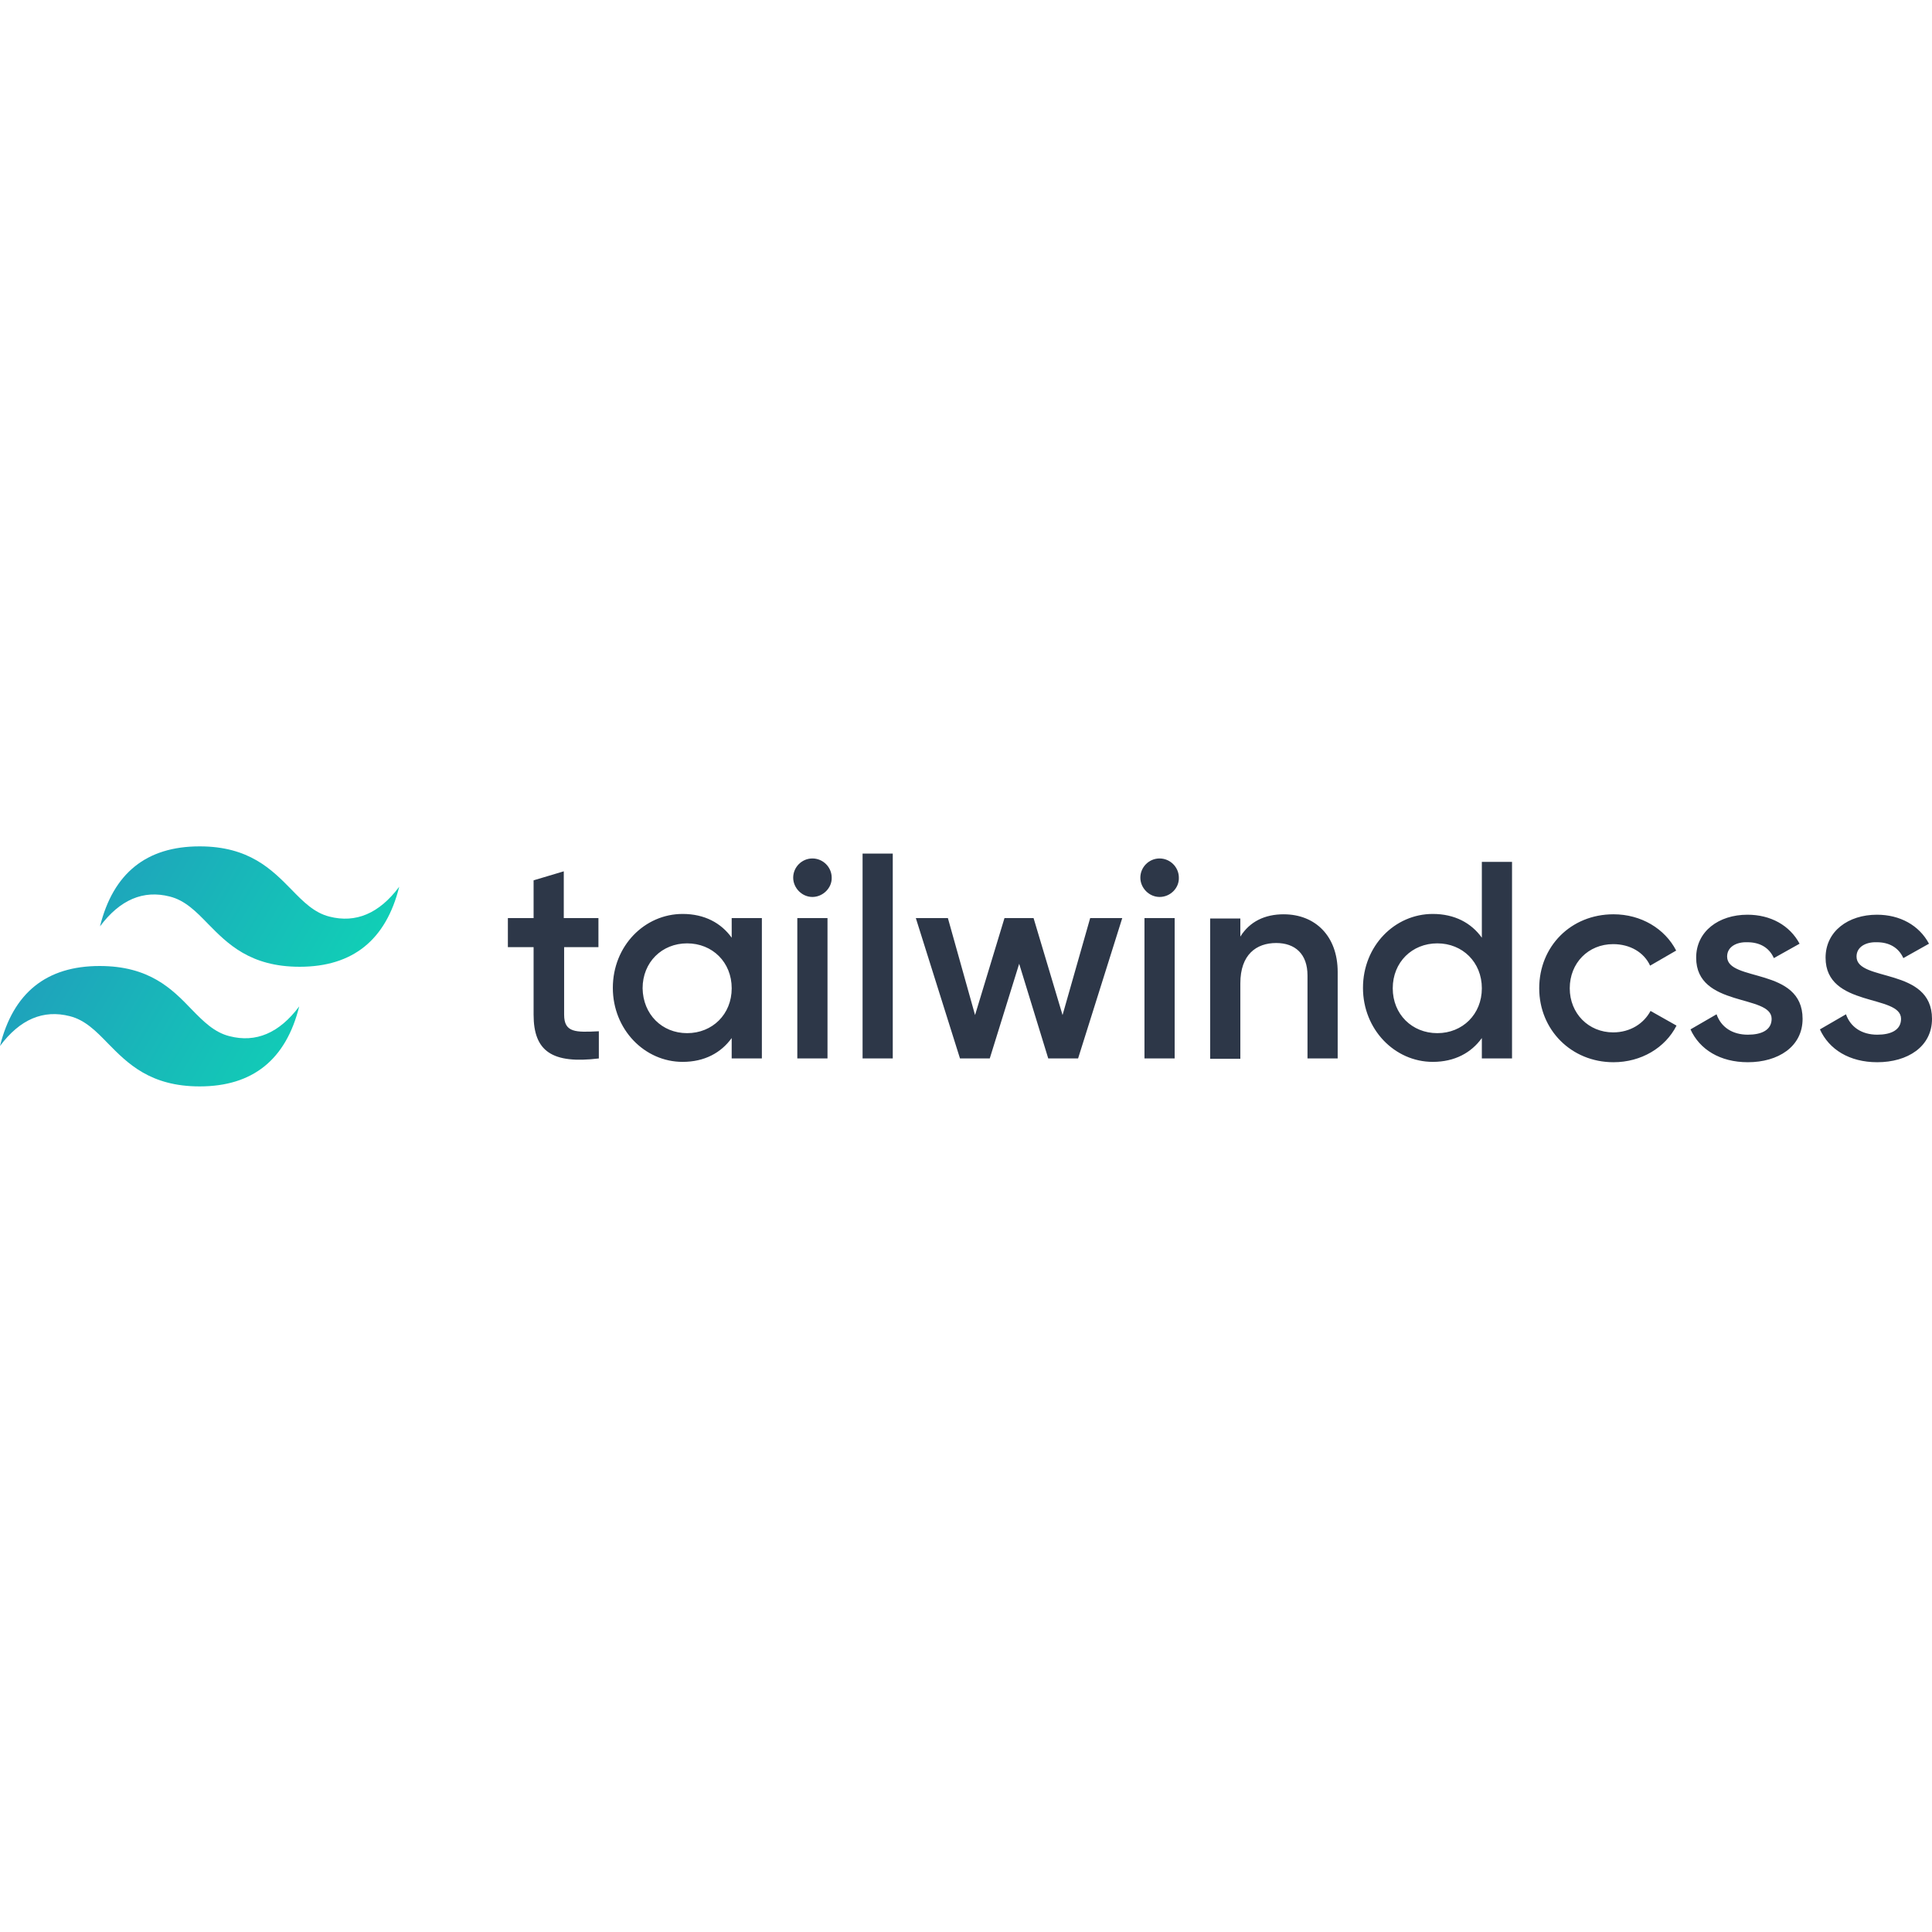
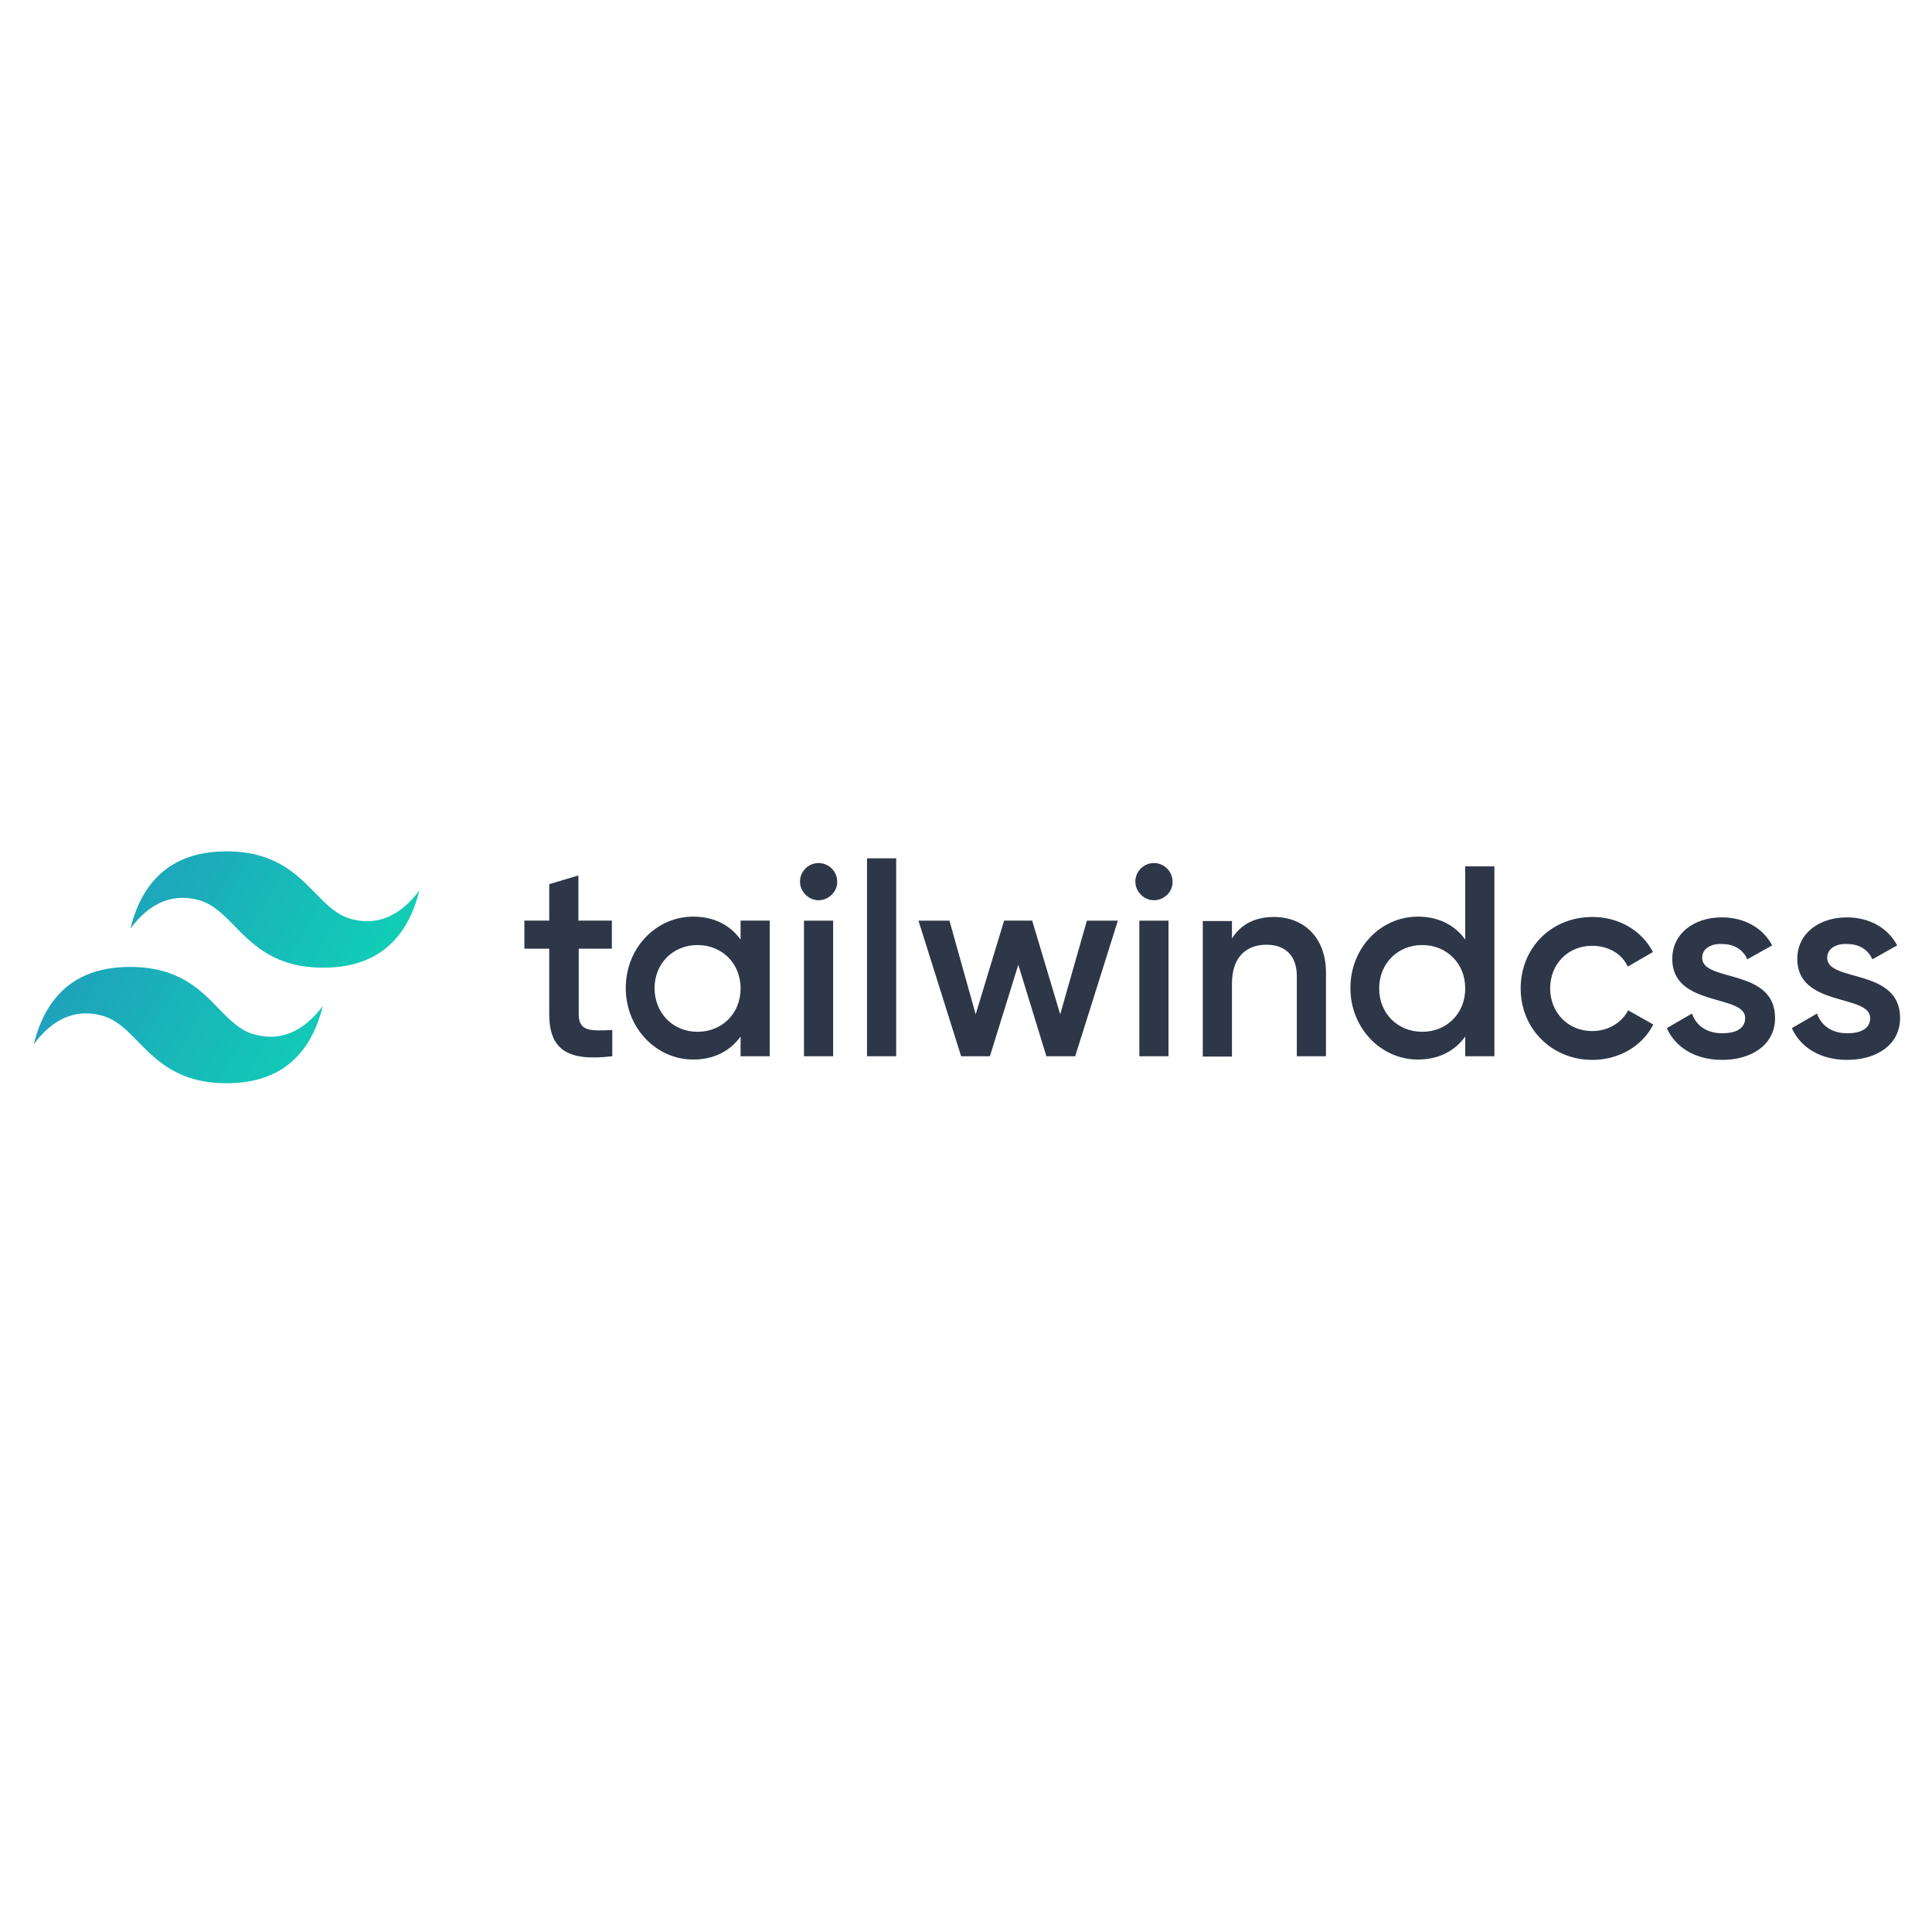
- <svg xmlns="http://www.w3.org/2000/svg" viewBox="0 0 128 128">
+ <svg xmlns="http://www.w3.org/2000/svg" width="500" zoomAndPan="magnify" viewBox="0 0 375 375" height="500" preserveAspectRatio="xMidYMid meet" version="1.0">
  <defs>
-     <linearGradient id="tailwindcss-original-wordmark-a" gradientUnits="userSpaceOnUse" x1="2.21" y1="511.596" x2="3.211" y2="511.596" gradientTransform="matrix(27.16757 5.6391 -9.3985 16.30055 4747.487 -8290.643)">
-       <stop offset="0" stop-color="#2298bd" />
-       <stop offset="1" stop-color="#0ed7b5" />
+     <clipPath id="17fa920e3b">
+       <path d="M 6.555 165 L 82 165 L 82 211 L 6.555 211 Z M 6.555 165 " clip-rule="nonzero" />
+     </clipPath>
+     <clipPath id="70e190d4ec">
+       <path d="M 43.988 165.25 C 34.004 165.25 27.781 170.281 25.305 180.25 C 29.051 175.234 33.441 173.387 38.395 174.656 C 41.223 175.363 43.281 177.422 45.535 179.754 C 49.215 183.5 53.461 187.824 62.738 187.824 C 72.707 187.824 78.934 182.793 81.406 172.824 C 77.66 177.84 73.273 179.688 68.32 178.418 C 65.488 177.711 63.445 175.652 61.18 173.32 C 57.496 169.574 53.25 165.25 43.988 165.25 Z M 25.238 187.68 C 15.254 187.68 9.031 192.699 6.555 202.68 C 10.301 197.652 14.691 195.816 19.645 197.086 C 22.477 197.797 24.531 199.852 26.785 202.184 C 30.465 205.93 34.711 210.258 43.988 210.258 C 53.961 210.258 60.184 205.223 62.66 195.254 C 58.91 200.27 54.523 202.121 49.57 200.836 C 46.738 200.129 44.695 198.082 42.43 195.75 C 38.812 191.992 34.566 187.68 25.238 187.68 Z M 25.238 187.68 " clip-rule="nonzero" />
+     </clipPath>
+     <linearGradient x1="2.138" gradientTransform="matrix(76.88634, 15.95909, -26.59849, 46.13183, 13442.314, -23456.609)" y1="511.596" x2="3.309" gradientUnits="userSpaceOnUse" y2="511.596" id="82cff367b4">
+       <stop stop-opacity="1" stop-color="rgb(13.3%, 59.599%, 74.1%)" offset="0" />
+       <stop stop-opacity="1" stop-color="rgb(13.295%, 59.61%, 74.098%)" offset="0.062" />
+       <stop stop-opacity="1" stop-color="rgb(13.257%, 59.734%, 74.081%)" offset="0.07" />
+       <stop stop-opacity="1" stop-color="rgb(13.185%, 59.959%, 74.054%)" offset="0.078" />
+       <stop stop-opacity="1" stop-color="rgb(13.113%, 60.185%, 74.025%)" offset="0.086" />
+       <stop stop-opacity="1" stop-color="rgb(13.042%, 60.411%, 73.997%)" offset="0.094" />
+       <stop stop-opacity="1" stop-color="rgb(12.971%, 60.637%, 73.969%)" offset="0.102" />
+       <stop stop-opacity="1" stop-color="rgb(12.9%, 60.863%, 73.941%)" offset="0.109" />
+       <stop stop-opacity="1" stop-color="rgb(12.828%, 61.089%, 73.912%)" offset="0.117" />
+       <stop stop-opacity="1" stop-color="rgb(12.758%, 61.314%, 73.883%)" offset="0.125" />
+       <stop stop-opacity="1" stop-color="rgb(12.686%, 61.539%, 73.856%)" offset="0.133" />
+       <stop stop-opacity="1" stop-color="rgb(12.614%, 61.765%, 73.827%)" offset="0.141" />
+       <stop stop-opacity="1" stop-color="rgb(12.543%, 61.99%, 73.799%)" offset="0.148" />
+       <stop stop-opacity="1" stop-color="rgb(12.473%, 62.216%, 73.77%)" offset="0.156" />
+       <stop stop-opacity="1" stop-color="rgb(12.401%, 62.442%, 73.743%)" offset="0.164" />
+       <stop stop-opacity="1" stop-color="rgb(12.329%, 62.668%, 73.714%)" offset="0.172" />
+       <stop stop-opacity="1" stop-color="rgb(12.259%, 62.894%, 73.685%)" offset="0.18" />
+       <stop stop-opacity="1" stop-color="rgb(12.187%, 63.12%, 73.657%)" offset="0.188" />
+       <stop stop-opacity="1" stop-color="rgb(12.115%, 63.345%, 73.628%)" offset="0.195" />
+       <stop stop-opacity="1" stop-color="rgb(12.044%, 63.571%, 73.601%)" offset="0.203" />
+       <stop stop-opacity="1" stop-color="rgb(11.974%, 63.797%, 73.572%)" offset="0.211" />
+       <stop stop-opacity="1" stop-color="rgb(11.902%, 64.023%, 73.544%)" offset="0.219" />
+       <stop stop-opacity="1" stop-color="rgb(11.83%, 64.249%, 73.515%)" offset="0.227" />
+       <stop stop-opacity="1" stop-color="rgb(11.76%, 64.474%, 73.486%)" offset="0.234" />
+       <stop stop-opacity="1" stop-color="rgb(11.688%, 64.699%, 73.459%)" offset="0.242" />
+       <stop stop-opacity="1" stop-color="rgb(11.617%, 64.925%, 73.43%)" offset="0.25" />
+       <stop stop-opacity="1" stop-color="rgb(11.545%, 65.15%, 73.402%)" offset="0.258" />
+       <stop stop-opacity="1" stop-color="rgb(11.475%, 65.376%, 73.373%)" offset="0.266" />
+       <stop stop-opacity="1" stop-color="rgb(11.403%, 65.602%, 73.346%)" offset="0.273" />
+       <stop stop-opacity="1" stop-color="rgb(11.331%, 65.828%, 73.317%)" offset="0.281" />
+       <stop stop-opacity="1" stop-color="rgb(11.261%, 66.054%, 73.288%)" offset="0.289" />
+       <stop stop-opacity="1" stop-color="rgb(11.189%, 66.28%, 73.26%)" offset="0.297" />
+       <stop stop-opacity="1" stop-color="rgb(11.118%, 66.505%, 73.232%)" offset="0.305" />
+       <stop stop-opacity="1" stop-color="rgb(11.046%, 66.731%, 73.204%)" offset="0.312" />
+       <stop stop-opacity="1" stop-color="rgb(10.976%, 66.957%, 73.175%)" offset="0.32" />
+       <stop stop-opacity="1" stop-color="rgb(10.904%, 67.183%, 73.148%)" offset="0.328" />
+       <stop stop-opacity="1" stop-color="rgb(10.832%, 67.409%, 73.119%)" offset="0.336" />
+       <stop stop-opacity="1" stop-color="rgb(10.762%, 67.635%, 73.091%)" offset="0.344" />
+       <stop stop-opacity="1" stop-color="rgb(10.69%, 67.86%, 73.062%)" offset="0.352" />
+       <stop stop-opacity="1" stop-color="rgb(10.619%, 68.085%, 73.033%)" offset="0.359" />
+       <stop stop-opacity="1" stop-color="rgb(10.547%, 68.311%, 73.006%)" offset="0.367" />
+       <stop stop-opacity="1" stop-color="rgb(10.477%, 68.536%, 72.977%)" offset="0.375" />
+       <stop stop-opacity="1" stop-color="rgb(10.405%, 68.762%, 72.949%)" offset="0.383" />
+       <stop stop-opacity="1" stop-color="rgb(10.333%, 68.988%, 72.92%)" offset="0.391" />
+       <stop stop-opacity="1" stop-color="rgb(10.263%, 69.214%, 72.893%)" offset="0.398" />
+       <stop stop-opacity="1" stop-color="rgb(10.191%, 69.44%, 72.864%)" offset="0.406" />
+       <stop stop-opacity="1" stop-color="rgb(10.12%, 69.666%, 72.835%)" offset="0.414" />
+       <stop stop-opacity="1" stop-color="rgb(10.048%, 69.891%, 72.807%)" offset="0.422" />
+       <stop stop-opacity="1" stop-color="rgb(9.978%, 70.117%, 72.778%)" offset="0.43" />
+       <stop stop-opacity="1" stop-color="rgb(9.906%, 70.343%, 72.751%)" offset="0.438" />
+       <stop stop-opacity="1" stop-color="rgb(9.834%, 70.569%, 72.722%)" offset="0.445" />
+       <stop stop-opacity="1" stop-color="rgb(9.764%, 70.795%, 72.694%)" offset="0.453" />
+       <stop stop-opacity="1" stop-color="rgb(9.692%, 71.021%, 72.665%)" offset="0.461" />
+       <stop stop-opacity="1" stop-color="rgb(9.621%, 71.246%, 72.636%)" offset="0.469" />
+       <stop stop-opacity="1" stop-color="rgb(9.549%, 71.471%, 72.609%)" offset="0.477" />
+       <stop stop-opacity="1" stop-color="rgb(9.479%, 71.696%, 72.58%)" offset="0.484" />
+       <stop stop-opacity="1" stop-color="rgb(9.407%, 71.922%, 72.552%)" offset="0.492" />
+       <stop stop-opacity="1" stop-color="rgb(9.335%, 72.148%, 72.523%)" offset="0.5" />
+       <stop stop-opacity="1" stop-color="rgb(9.265%, 72.374%, 72.496%)" offset="0.508" />
+       <stop stop-opacity="1" stop-color="rgb(9.193%, 72.6%, 72.467%)" offset="0.516" />
+       <stop stop-opacity="1" stop-color="rgb(9.122%, 72.826%, 72.438%)" offset="0.523" />
+       <stop stop-opacity="1" stop-color="rgb(9.05%, 73.051%, 72.411%)" offset="0.531" />
+       <stop stop-opacity="1" stop-color="rgb(8.98%, 73.277%, 72.382%)" offset="0.539" />
+       <stop stop-opacity="1" stop-color="rgb(8.908%, 73.503%, 72.354%)" offset="0.547" />
+       <stop stop-opacity="1" stop-color="rgb(8.836%, 73.729%, 72.325%)" offset="0.555" />
+       <stop stop-opacity="1" stop-color="rgb(8.766%, 73.955%, 72.298%)" offset="0.562" />
+       <stop stop-opacity="1" stop-color="rgb(8.694%, 74.181%, 72.269%)" offset="0.57" />
+       <stop stop-opacity="1" stop-color="rgb(8.623%, 74.406%, 72.241%)" offset="0.578" />
+       <stop stop-opacity="1" stop-color="rgb(8.551%, 74.631%, 72.212%)" offset="0.586" />
+       <stop stop-opacity="1" stop-color="rgb(8.481%, 74.857%, 72.183%)" offset="0.594" />
+       <stop stop-opacity="1" stop-color="rgb(8.409%, 75.082%, 72.156%)" offset="0.602" />
+       <stop stop-opacity="1" stop-color="rgb(8.337%, 75.308%, 72.127%)" offset="0.609" />
+       <stop stop-opacity="1" stop-color="rgb(8.267%, 75.534%, 72.099%)" offset="0.617" />
+       <stop stop-opacity="1" stop-color="rgb(8.195%, 75.76%, 72.07%)" offset="0.625" />
+       <stop stop-opacity="1" stop-color="rgb(8.124%, 75.986%, 72.043%)" offset="0.633" />
+       <stop stop-opacity="1" stop-color="rgb(8.052%, 76.212%, 72.014%)" offset="0.641" />
+       <stop stop-opacity="1" stop-color="rgb(7.982%, 76.437%, 71.985%)" offset="0.648" />
+       <stop stop-opacity="1" stop-color="rgb(7.91%, 76.663%, 71.957%)" offset="0.656" />
+       <stop stop-opacity="1" stop-color="rgb(7.838%, 76.889%, 71.928%)" offset="0.664" />
+       <stop stop-opacity="1" stop-color="rgb(7.768%, 77.115%, 71.901%)" offset="0.672" />
+       <stop stop-opacity="1" stop-color="rgb(7.697%, 77.341%, 71.872%)" offset="0.68" />
+       <stop stop-opacity="1" stop-color="rgb(7.625%, 77.567%, 71.844%)" offset="0.688" />
+       <stop stop-opacity="1" stop-color="rgb(7.553%, 77.792%, 71.815%)" offset="0.695" />
+       <stop stop-opacity="1" stop-color="rgb(7.483%, 78.017%, 71.786%)" offset="0.703" />
+       <stop stop-opacity="1" stop-color="rgb(7.411%, 78.242%, 71.759%)" offset="0.711" />
+       <stop stop-opacity="1" stop-color="rgb(7.339%, 78.468%, 71.73%)" offset="0.719" />
+       <stop stop-opacity="1" stop-color="rgb(7.269%, 78.694%, 71.703%)" offset="0.727" />
+       <stop stop-opacity="1" stop-color="rgb(7.198%, 78.92%, 71.674%)" offset="0.734" />
+       <stop stop-opacity="1" stop-color="rgb(7.126%, 79.146%, 71.646%)" offset="0.742" />
+       <stop stop-opacity="1" stop-color="rgb(7.054%, 79.372%, 71.617%)" offset="0.75" />
+       <stop stop-opacity="1" stop-color="rgb(6.984%, 79.597%, 71.59%)" offset="0.758" />
+       <stop stop-opacity="1" stop-color="rgb(6.912%, 79.823%, 71.561%)" offset="0.766" />
+       <stop stop-opacity="1" stop-color="rgb(6.841%, 80.049%, 71.532%)" offset="0.773" />
+       <stop stop-opacity="1" stop-color="rgb(6.77%, 80.275%, 71.504%)" offset="0.781" />
+       <stop stop-opacity="1" stop-color="rgb(6.699%, 80.501%, 71.475%)" offset="0.789" />
+       <stop stop-opacity="1" stop-color="rgb(6.627%, 80.727%, 71.448%)" offset="0.797" />
+       <stop stop-opacity="1" stop-color="rgb(6.555%, 80.952%, 71.419%)" offset="0.805" />
+       <stop stop-opacity="1" stop-color="rgb(6.485%, 81.178%, 71.391%)" offset="0.812" />
+       <stop stop-opacity="1" stop-color="rgb(6.413%, 81.403%, 71.362%)" offset="0.82" />
+       <stop stop-opacity="1" stop-color="rgb(6.342%, 81.628%, 71.333%)" offset="0.828" />
+       <stop stop-opacity="1" stop-color="rgb(6.271%, 81.854%, 71.306%)" offset="0.836" />
+       <stop stop-opacity="1" stop-color="rgb(6.2%, 82.08%, 71.277%)" offset="0.844" />
+       <stop stop-opacity="1" stop-color="rgb(6.128%, 82.306%, 71.249%)" offset="0.852" />
+       <stop stop-opacity="1" stop-color="rgb(6.056%, 82.532%, 71.22%)" offset="0.859" />
+       <stop stop-opacity="1" stop-color="rgb(5.986%, 82.758%, 71.193%)" offset="0.867" />
+       <stop stop-opacity="1" stop-color="rgb(5.914%, 82.983%, 71.164%)" offset="0.875" />
+       <stop stop-opacity="1" stop-color="rgb(5.843%, 83.209%, 71.135%)" offset="0.883" />
+       <stop stop-opacity="1" stop-color="rgb(5.772%, 83.435%, 71.107%)" offset="0.891" />
+       <stop stop-opacity="1" stop-color="rgb(5.701%, 83.661%, 71.078%)" offset="0.898" />
+       <stop stop-opacity="1" stop-color="rgb(5.629%, 83.887%, 71.051%)" offset="0.906" />
+       <stop stop-opacity="1" stop-color="rgb(5.547%, 84.149%, 71.017%)" offset="0.938" />
+       <stop stop-opacity="1" stop-color="rgb(5.499%, 84.299%, 70.999%)" offset="1" />
    </linearGradient>
+     <clipPath id="a34976c133">
+       <path d="M 101 166 L 368.805 166 L 368.805 206 L 101 206 Z M 101 166 " clip-rule="nonzero" />
+     </clipPath>
  </defs>
-   <path d="M13.227 56.074c-3.528 0-5.727 1.778-6.602 5.301 1.324-1.773 2.875-2.426 4.625-1.977 1 .25 1.727.977 2.523 1.801 1.301 1.324 2.801 2.852 6.079 2.852 3.523 0 5.722-1.778 6.597-5.301-1.324 1.773-2.875 2.426-4.625 1.977-1-.25-1.722-.977-2.523-1.801-1.301-1.324-2.801-2.852-6.074-2.852zM6.602 64C3.074 64 .875 65.773 0 69.3c1.324-1.777 2.875-2.425 4.625-1.976 1 .25 1.727.977 2.523 1.801 1.301 1.324 2.801 2.852 6.079 2.852 3.523 0 5.722-1.778 6.597-5.301-1.324 1.773-2.875 2.426-4.625 1.972-1-.25-1.722-.972-2.523-1.796C11.398 65.523 9.898 64 6.602 64zm0 0" fill="url(#tailwindcss-original-wordmark-a)" />
-   <path d="M39.676 62.75h-2.301v4.477c0 1.199.773 1.171 2.3 1.097v1.801c-3.1.375-4.323-.477-4.323-2.898V62.75h-1.704v-1.926h1.704v-2.5l2-.597v3.097h2.296v1.926zm8.8-1.926h2v9.301h-2v-1.352c-.703.977-1.8 1.579-3.25 1.579-2.527 0-4.624-2.153-4.624-4.903 0-2.773 2.097-4.898 4.625-4.898 1.449 0 2.546.597 3.25 1.574zm-2.953 7.625c1.676 0 2.954-1.25 2.954-2.972 0-1.727-1.278-2.977-2.954-2.977-1.671 0-2.949 1.25-2.949 2.977.028 1.722 1.278 2.972 2.95 2.972zm8.301-9.023c-.699 0-1.273-.602-1.273-1.278 0-.699.574-1.273 1.273-1.273.7 0 1.278.574 1.278 1.273.023.676-.579 1.278-1.278 1.278zm-1 10.699v-9.3h2v9.3zm4.324 0V56.551h2v13.574zm15.079-9.3h2.125l-2.926 9.3h-1.977l-1.926-6.273-1.949 6.273h-1.972l-2.926-9.3H62.8l1.8 6.425 1.95-6.426h1.926l1.921 6.426zm4.597-1.4c-.699 0-1.273-.6-1.273-1.277 0-.699.574-1.273 1.273-1.273.7 0 1.278.574 1.278 1.273.023.676-.551 1.278-1.278 1.278zm-1 10.7v-9.3h2v9.3zm9.227-9.55c2.074 0 3.574 1.425 3.574 3.823v5.727h-2v-5.5c0-1.426-.824-2.148-2.074-2.148-1.324 0-2.375.773-2.375 2.671v5h-2v-9.296h2v1.199c.625-1 1.625-1.477 2.875-1.477zm13.125-3.473h2v13.023h-2v-1.352c-.7.977-1.801 1.579-3.25 1.579-2.528 0-4.625-2.153-4.625-4.903 0-2.773 2.097-4.898 4.625-4.898 1.449 0 2.55.597 3.25 1.574zm-2.95 11.347c1.672 0 2.95-1.25 2.95-2.972 0-1.727-1.278-2.977-2.95-2.977-1.675 0-2.953 1.25-2.953 2.977 0 1.722 1.278 2.972 2.954 2.972zm11.672 1.926c-2.796 0-4.921-2.148-4.921-4.898 0-2.778 2.097-4.903 4.921-4.903 1.829 0 3.403.95 4.153 2.403l-1.727 1c-.398-.875-1.324-1.426-2.449-1.426-1.648 0-2.875 1.25-2.875 2.926 0 1.671 1.25 2.921 2.875 2.921 1.125 0 2.023-.574 2.477-1.421l1.722.972c-.75 1.477-2.347 2.426-4.176 2.426zm7.528-7c0 1.7 5 .676 5 4.125 0 1.852-1.625 2.875-3.625 2.875-1.852 0-3.2-.852-3.801-2.176l1.727-1c.296.852 1.046 1.352 2.074 1.352.898 0 1.574-.301 1.574-1.051 0-1.648-5-.727-5-4.05 0-1.75 1.5-2.848 3.398-2.848 1.528 0 2.801.699 3.454 1.921l-1.704.954c-.324-.727-.972-1.051-1.75-1.051-.722-.028-1.347.3-1.347.949zm8.574 0c0 1.7 5 .676 5 4.125 0 1.852-1.625 2.875-3.625 2.875-1.852 0-3.2-.852-3.8-2.176l1.726-1c.3.852 1.05 1.352 2.074 1.352.898 0 1.574-.301 1.574-1.051 0-1.648-5-.727-5-4.05 0-1.75 1.5-2.848 3.403-2.848 1.523 0 2.796.699 3.449 1.921l-1.7.954c-.328-.727-.976-1.051-1.75-1.051-.726-.028-1.351.3-1.351.949zm0 0" fill="#2d3748" />
+   <g clip-path="url(#17fa920e3b)">
+     <g clip-path="url(#70e190d4ec)">
+       <path fill="url(#82cff367b4)" d="M 14.555 151.371 L -16.621 205.445 L 73.406 224.133 L 104.586 170.059 Z M 14.555 151.371 " fill-rule="nonzero" />
+     </g>
+   </g>
+   <g clip-path="url(#a34976c133)">
+     <path fill="#2d3748" d="M 118.84 184.145 L 112.328 184.145 L 112.328 196.812 C 112.328 200.207 114.516 200.129 118.84 199.918 L 118.84 205.016 C 110.066 206.074 106.605 203.664 106.605 196.812 L 106.605 184.145 L 101.781 184.145 L 101.781 178.691 L 106.605 178.691 L 106.605 171.617 L 112.266 169.926 L 112.266 178.691 L 118.762 178.691 L 118.762 184.145 Z M 143.746 178.691 L 149.406 178.691 L 149.406 205.016 L 143.746 205.016 L 143.746 201.188 C 141.758 203.953 138.652 205.656 134.547 205.656 C 127.398 205.656 121.461 199.562 121.461 191.781 C 121.461 183.934 127.398 177.918 134.551 177.918 C 138.652 177.918 141.758 179.609 143.75 182.375 Z M 135.391 200.27 C 140.133 200.27 143.75 196.734 143.75 191.859 C 143.75 186.973 140.133 183.434 135.391 183.434 C 130.66 183.434 127.043 186.973 127.043 191.859 C 127.121 196.734 130.66 200.27 135.391 200.27 Z M 158.883 174.734 C 156.902 174.734 155.277 173.031 155.277 171.117 C 155.277 169.141 156.902 167.516 158.883 167.516 C 160.863 167.516 162.5 169.141 162.5 171.117 C 162.562 173.031 160.859 174.734 158.883 174.734 Z M 156.051 205.016 L 156.051 178.695 L 161.711 178.695 L 161.711 205.016 Z M 168.289 205.016 L 168.289 166.598 L 173.949 166.598 L 173.949 205.016 Z M 210.965 178.695 L 216.977 178.695 L 208.695 205.016 L 203.102 205.016 L 197.652 187.262 L 192.137 205.016 L 186.555 205.016 L 178.273 178.695 L 184.285 178.695 L 189.379 196.879 L 194.898 178.691 L 200.348 178.691 L 205.785 196.879 Z M 223.973 174.734 C 221.996 174.734 220.371 173.035 220.371 171.117 C 220.371 169.141 221.996 167.516 223.973 167.516 C 225.953 167.516 227.59 169.141 227.59 171.117 C 227.656 173.031 226.031 174.734 223.973 174.734 Z M 221.145 205.016 L 221.145 178.695 L 226.805 178.695 L 226.805 205.016 Z M 247.258 177.988 C 253.125 177.988 257.371 182.02 257.371 188.809 L 257.371 205.016 L 251.711 205.016 L 251.711 189.449 C 251.711 185.414 249.379 183.371 245.84 183.371 C 242.094 183.371 239.121 185.559 239.121 190.93 L 239.121 205.078 L 233.461 205.078 L 233.461 178.77 L 239.121 178.77 L 239.121 182.164 C 240.891 179.336 243.719 177.984 247.258 177.984 Z M 284.402 168.16 L 290.062 168.16 L 290.062 205.016 L 284.402 205.016 L 284.402 201.188 C 282.422 203.953 279.305 205.656 275.203 205.656 C 268.051 205.656 262.113 199.562 262.113 191.781 C 262.113 183.934 268.051 177.918 275.203 177.918 C 279.305 177.918 282.422 179.609 284.402 182.375 Z M 276.051 200.27 C 280.785 200.27 284.402 196.734 284.402 191.859 C 284.402 186.973 280.785 183.434 276.051 183.434 C 271.312 183.434 267.695 186.973 267.695 191.859 C 267.695 196.734 271.312 200.27 276.055 200.27 Z M 309.086 205.723 C 301.172 205.723 295.16 199.645 295.16 191.859 C 295.16 184 301.094 177.984 309.086 177.984 C 314.262 177.984 318.715 180.672 320.84 184.785 L 315.949 187.617 C 314.824 185.141 312.203 183.578 309.02 183.578 C 304.355 183.578 300.883 187.117 300.883 191.859 C 300.883 196.59 304.422 200.129 309.02 200.129 C 312.203 200.129 314.746 198.504 316.031 196.105 L 320.902 198.855 C 318.781 203.035 314.262 205.723 309.086 205.723 Z M 330.391 185.91 C 330.391 190.723 344.539 187.824 344.539 197.586 C 344.539 202.828 339.941 205.723 334.281 205.723 C 329.039 205.723 325.227 203.312 323.523 199.562 L 328.41 196.734 C 329.25 199.145 331.371 200.559 334.281 200.559 C 336.824 200.559 338.734 199.707 338.734 197.586 C 338.734 192.922 324.586 195.527 324.586 186.125 C 324.586 181.172 328.832 178.062 334.203 178.062 C 338.527 178.062 342.129 180.043 343.977 183.5 L 339.156 186.199 C 338.238 184.145 336.402 183.227 334.203 183.227 C 332.16 183.148 330.391 184.074 330.391 185.91 Z M 354.656 185.91 C 354.656 190.723 368.805 187.824 368.805 197.586 C 368.805 202.828 364.207 205.723 358.547 205.723 C 353.305 205.723 349.488 203.312 347.793 199.562 L 352.676 196.734 C 353.527 199.145 355.648 200.559 358.547 200.559 C 361.086 200.559 363 199.707 363 197.586 C 363 192.922 348.852 195.527 348.852 186.125 C 348.852 181.172 353.094 178.062 358.48 178.062 C 362.793 178.062 366.395 180.043 368.242 183.5 L 363.43 186.199 C 362.504 184.145 360.668 183.227 358.477 183.227 C 356.422 183.148 354.656 184.074 354.656 185.91 Z M 354.656 185.91 " fill-opacity="1" fill-rule="nonzero" />
+   </g>
</svg>
